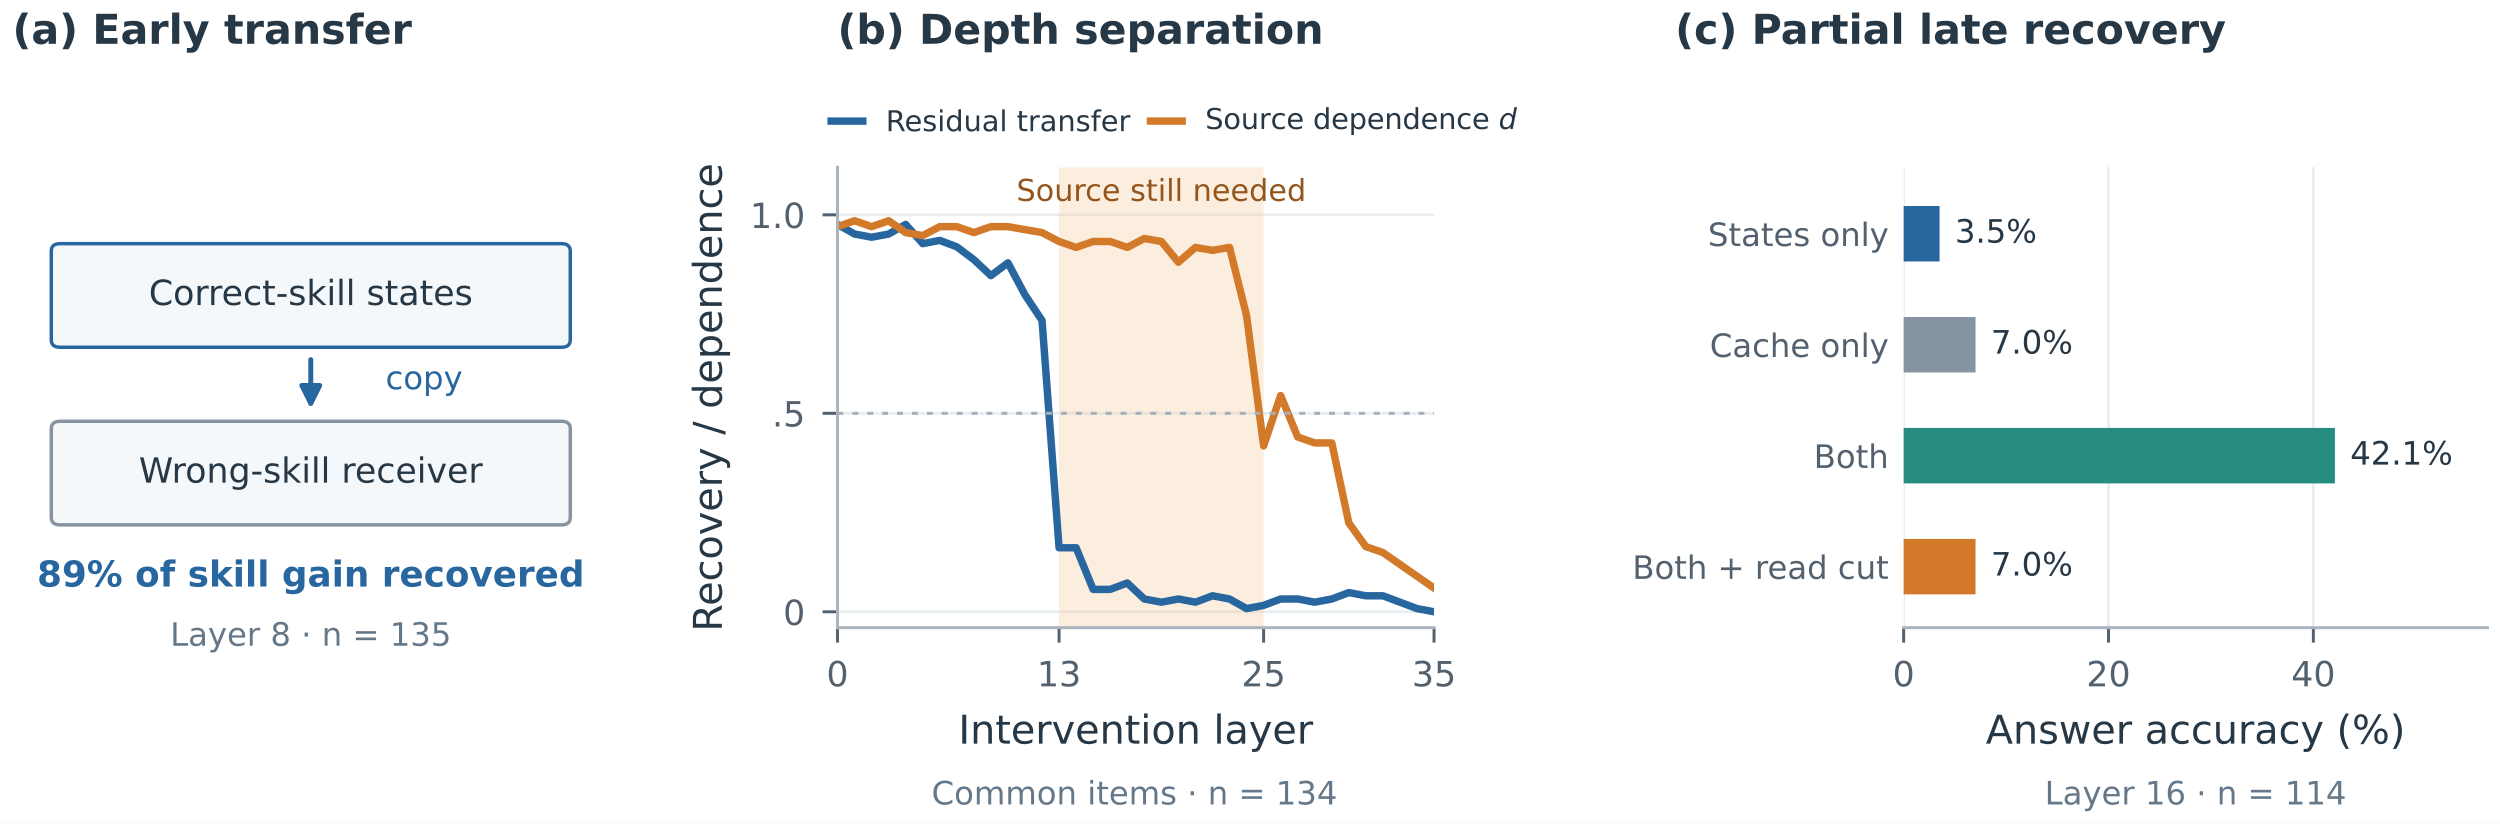
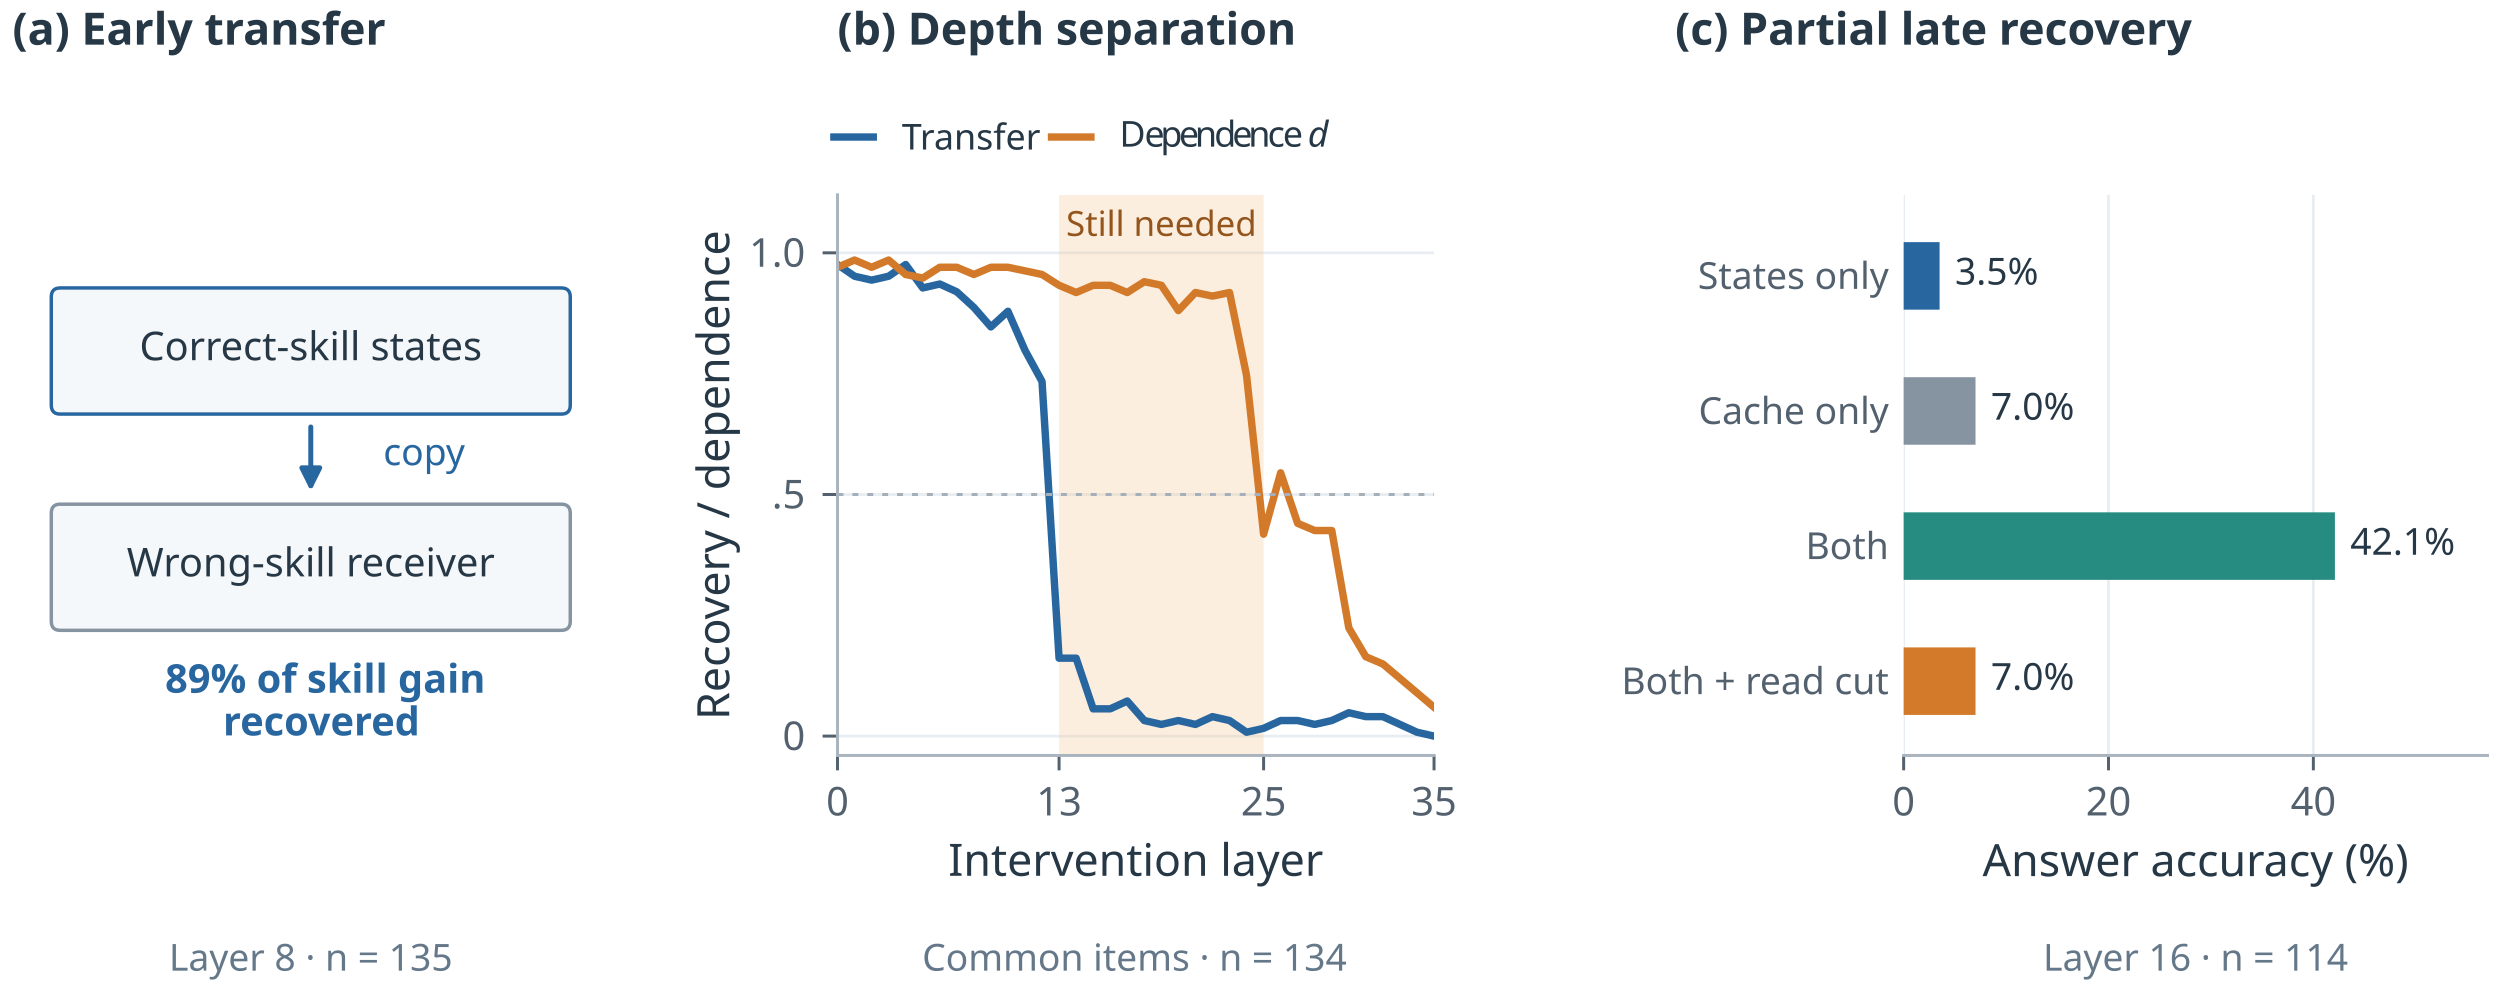
- <svg xmlns="http://www.w3.org/2000/svg" xmlns:xlink="http://www.w3.org/1999/xlink" width="503.46pt" height="165.879pt" viewBox="0 0 503.46 165.879" version="1.1">
+ <svg xmlns="http://www.w3.org/2000/svg" xmlns:xlink="http://www.w3.org/1999/xlink" width="503.46pt" height="199.755pt" viewBox="0 0 503.46 199.755" version="1.1">
  <defs>
    <style type="text/css">*{stroke-linejoin: round; stroke-linecap: butt}</style>
  </defs>
  <g id="figure_1">
    <g id="patch_1">
-       <path d="M 0 165.879 L 503.46 165.879 L 503.46 0 L 0 0 z " style="fill: #ffffff" />
+       <path d="M 0 199.755 L 503.46 199.755 L 503.46 0 L 0 0 z " style="fill: #ffffff" />
    </g>
    <g id="axes_1">
      <g id="patch_2">
-         <path d="M 12.131 69.933 L 113.041 69.933 Q 114.843 69.933 114.843 68.443 L 114.843 50.558 Q 114.843 49.068 113.041 49.068 L 12.131 49.068 Q 10.329 49.068 10.329 50.558 L 10.329 68.443 Q 10.329 69.933 12.131 69.933 z " clip-path="url(#p88083ccd1b)" style="fill: #f5f8fa; stroke: #2866a0; stroke-width: 0.7; stroke-linejoin: miter" />
+         <path d="M 12.131 83.39 L 113.041 83.39 Q 114.843 83.39 114.843 81.576 L 114.843 59.803 Q 114.843 57.989 113.041 57.989 L 12.131 57.989 Q 10.329 57.989 10.329 59.803 L 10.329 81.576 Q 10.329 83.39 12.131 83.39 z " clip-path="url(#p5220018f41)" style="fill: #f5f8fa; stroke: #2866a0; stroke-width: 0.7; stroke-linejoin: miter" />
      </g>
      <g id="patch_3">
-         <path d="M 12.131 105.703 L 113.041 105.703 Q 114.843 105.703 114.843 104.212 L 114.843 86.328 Q 114.843 84.837 113.041 84.837 L 12.131 84.837 Q 10.329 84.837 10.329 86.328 L 10.329 104.212 Q 10.329 105.703 12.131 105.703 z " clip-path="url(#p88083ccd1b)" style="fill: #f5f8fa; stroke: #8693a0; stroke-width: 0.7; stroke-linejoin: miter" />
+         <path d="M 12.131 126.936 L 113.041 126.936 Q 114.843 126.936 114.843 125.122 L 114.843 103.349 Q 114.843 101.534 113.041 101.534 L 12.131 101.534 Q 10.329 101.534 10.329 103.349 L 10.329 125.122 Q 10.329 126.936 12.131 126.936 z " clip-path="url(#p5220018f41)" style="fill: #f5f8fa; stroke: #8693a0; stroke-width: 0.7; stroke-linejoin: miter" />
      </g>
      <g id="patch_4">
-         <path d="M 62.586 72.43 Q 62.586 77.386 62.586 81.225 " clip-path="url(#p88083ccd1b)" style="fill: none; stroke: #2866a0; stroke-linecap: round" />
-         <path d="M 64.386 77.625 L 62.586 81.225 L 60.786 77.625 z " clip-path="url(#p88083ccd1b)" style="fill: #2866a0; stroke: #2866a0; stroke-linecap: round" />
+         <path d="M 62.586 85.992 Q 62.586 92.46 62.586 97.809 " clip-path="url(#p5220018f41)" style="fill: none; stroke: #2866a0; stroke-linecap: round" />
+         <path d="M 64.386 94.209 L 62.586 97.809 L 60.786 94.209 z " clip-path="url(#p5220018f41)" style="fill: #2866a0; stroke: #2866a0; stroke-linecap: round" />
      </g>
      <g id="text_1">
-         <text style="font-size: 7px; font-family: 'DejaVu Sans'; text-anchor: middle; fill: #263746" x="62.586" y="61.432" transform="rotate(-0 62.586 61.43187)">Correct-skill states</text>
+         <text style="font-size: 8px; font-family: 'Linux Libertine O'; text-anchor: middle; fill: #263746" x="62.586" y="72.545" transform="rotate(-0 62.586 72.54523)">Correct-skill states</text>
      </g>
      <g id="text_2">
-         <text style="font-size: 7px; font-family: 'DejaVu Sans'; text-anchor: middle; fill: #263746" x="62.586" y="97.201" transform="rotate(-0 62.586 97.20147)">Wrong-skill receiver</text>
+         <text style="font-size: 8px; font-family: 'Linux Libertine O'; text-anchor: middle; fill: #263746" x="62.586" y="116.075" transform="rotate(-0 62.586 116.0752)">Wrong-skill receiver</text>
      </g>
      <g id="text_3">
        <g id="patch_5">
-           <path d="M 76.154 81.225 L 94.669 81.225 L 94.669 71.945 L 76.154 71.945 z " style="fill: #ffffff" />
-         </g>
-         <text style="font-size: 6.5px; font-family: 'DejaVu Sans'; text-anchor: middle; fill: #2866a0" x="85.411" y="78.379" transform="rotate(-0 85.41108 78.3787)">copy</text>
+           <path d="M 76.538 96.927 L 94.284 96.927 L 94.284 86.937 L 76.538 86.937 z " style="fill: #ffffff" />
+         </g>
+         <text style="font-size: 7.5px; font-family: 'Linux Libertine O'; text-anchor: middle; fill: #2866a0" x="85.411" y="93.672" transform="rotate(-0 85.41108 93.672)">copy</text>
      </g>
      <g id="text_4">
-         <text style="font-weight: 700; font-size: 7.2px; font-family: 'DejaVu Sans'; text-anchor: middle; fill: #2866a0" x="62.586" y="118.123" transform="rotate(-0 62.586 118.1227)">89% of skill gain recovered</text>
-       </g>
-       <g id="text_5">
-         <text style="font-size: 6.5px; font-family: 'DejaVu Sans'; text-anchor: middle; fill: #657889" x="62.586" y="130.046" transform="rotate(-0 62.586 130.0459)">Layer 8 · n = 135</text>
+         <text style="font-weight: 700; font-size: 8px; font-family: 'Linux Libertine O'; fill: #2866a0" transform="translate(33.25037 139.4998)">89% of skill gain</text>
+         <text style="font-weight: 700; font-size: 8px; font-family: 'Linux Libertine O'; fill: #2866a0" transform="translate(44.906 148.104)">recovered</text>
      </g>
    </g>
    <g id="axes_2">
      <g id="patch_6">
-         <path d="M 168.66 126.403 L 288.792 126.403 L 288.792 33.667 L 168.66 33.667 z " style="fill: #ffffff" />
+         <path d="M 168.66 152.136 L 288.792 152.136 L 288.792 39.24 L 168.66 39.24 z " style="fill: #ffffff" />
      </g>
      <g id="matplotlib.axis_1">
        <g id="xtick_1">
          <g id="line2d_1">
            <defs>
-               <path id="mb3a400772a" d="M 0 0 L 0 3 " style="stroke: #53616f; stroke-width: 0.6" />
+               <path id="mb4faf4f215" d="M 0 0 L 0 3 " style="stroke: #53616f; stroke-width: 0.6" />
            </defs>
            <g>
-               <use xlink:href="#mb3a400772a" x="168.66" y="126.403" style="fill: #53616f; stroke: #53616f; stroke-width: 0.6" />
-             </g>
-           </g>
-           <g id="text_6">
-             <text style="font-size: 7px; font-family: 'DejaVu Sans'; text-anchor: middle; fill: #53616f" x="168.66" y="138.222" transform="rotate(-0 168.66 138.2216)">0</text>
+               <use xlink:href="#mb4faf4f215" x="168.66" y="152.136" style="fill: #53616f; stroke: #53616f; stroke-width: 0.6" />
+             </g>
+           </g>
+           <g id="text_5">
+             <text style="font-size: 8px; font-family: 'Linux Libertine O'; text-anchor: middle; fill: #53616f" x="168.66" y="164.22" transform="rotate(-0 168.66 164.2198)">0</text>
          </g>
        </g>
        <g id="xtick_2">
          <g id="line2d_2">
            <g>
-               <use xlink:href="#mb3a400772a" x="213.28" y="126.403" style="fill: #53616f; stroke: #53616f; stroke-width: 0.6" />
-             </g>
-           </g>
-           <g id="text_7">
-             <text style="font-size: 7px; font-family: 'DejaVu Sans'; text-anchor: middle; fill: #53616f" x="213.28" y="138.222" transform="rotate(-0 213.2805 138.2216)">13</text>
+               <use xlink:href="#mb4faf4f215" x="213.28" y="152.136" style="fill: #53616f; stroke: #53616f; stroke-width: 0.6" />
+             </g>
+           </g>
+           <g id="text_6">
+             <text style="font-size: 8px; font-family: 'Linux Libertine O'; text-anchor: middle; fill: #53616f" x="213.28" y="164.22" transform="rotate(-0 213.2805 164.2198)">13</text>
          </g>
        </g>
        <g id="xtick_3">
          <g id="line2d_3">
            <g>
-               <use xlink:href="#mb3a400772a" x="254.469" y="126.403" style="fill: #53616f; stroke: #53616f; stroke-width: 0.6" />
-             </g>
-           </g>
-           <g id="text_8">
-             <text style="font-size: 7px; font-family: 'DejaVu Sans'; text-anchor: middle; fill: #53616f" x="254.469" y="138.222" transform="rotate(-0 254.4686 138.2216)">25</text>
+               <use xlink:href="#mb4faf4f215" x="254.469" y="152.136" style="fill: #53616f; stroke: #53616f; stroke-width: 0.6" />
+             </g>
+           </g>
+           <g id="text_7">
+             <text style="font-size: 8px; font-family: 'Linux Libertine O'; text-anchor: middle; fill: #53616f" x="254.469" y="164.22" transform="rotate(-0 254.4686 164.2198)">25</text>
          </g>
        </g>
        <g id="xtick_4">
          <g id="line2d_4">
            <g>
-               <use xlink:href="#mb3a400772a" x="288.792" y="126.403" style="fill: #53616f; stroke: #53616f; stroke-width: 0.6" />
-             </g>
-           </g>
-           <g id="text_9">
-             <text style="font-size: 7px; font-family: 'DejaVu Sans'; text-anchor: middle; fill: #53616f" x="288.792" y="138.222" transform="rotate(-0 288.792 138.2216)">35</text>
-           </g>
-         </g>
-         <g id="text_10">
-           <text style="font-size: 8px; font-family: 'DejaVu Sans'; text-anchor: middle; fill: #263746" x="228.726" y="149.756" transform="rotate(-0 228.726 149.7561)">Intervention layer</text>
+               <use xlink:href="#mb4faf4f215" x="288.792" y="152.136" style="fill: #53616f; stroke: #53616f; stroke-width: 0.6" />
+             </g>
+           </g>
+           <g id="text_8">
+             <text style="font-size: 8px; font-family: 'Linux Libertine O'; text-anchor: middle; fill: #53616f" x="288.792" y="164.22" transform="rotate(-0 288.792 164.2198)">35</text>
+           </g>
+         </g>
+         <g id="text_9">
+           <text style="font-size: 9px; font-family: 'Linux Libertine O'; text-anchor: middle; fill: #263746" x="228.726" y="176.374" transform="rotate(-0 228.726 176.374)">Intervention layer</text>
        </g>
      </g>
      <g id="matplotlib.axis_2">
        <g id="ytick_1">
          <g id="line2d_5">
-             <path d="M 168.66 123.205 L 288.792 123.205 " clip-path="url(#p981dba1e8a)" style="fill: none; stroke: #e8edf2; stroke-width: 0.55; stroke-linecap: square" />
+             <path d="M 168.66 148.243 L 288.792 148.243 " clip-path="url(#p4fec98bbab)" style="fill: none; stroke: #e8edf2; stroke-width: 0.55; stroke-linecap: square" />
          </g>
          <g id="line2d_6">
            <defs>
-               <path id="m9b07583045" d="M 0 0 L -3 0 " style="stroke: #53616f; stroke-width: 0.6" />
+               <path id="m13085a7ab1" d="M 0 0 L -3 0 " style="stroke: #53616f; stroke-width: 0.6" />
            </defs>
            <g>
-               <use xlink:href="#m9b07583045" x="168.66" y="123.205" style="fill: #53616f; stroke: #53616f; stroke-width: 0.6" />
-             </g>
-           </g>
-           <g id="text_11">
-             <text style="font-size: 7px; font-family: 'DejaVu Sans'; text-anchor: end; fill: #53616f" x="162.16" y="125.864" transform="rotate(-0 162.16 125.8644)">0</text>
+               <use xlink:href="#m13085a7ab1" x="168.66" y="148.243" style="fill: #53616f; stroke: #53616f; stroke-width: 0.6" />
+             </g>
+           </g>
+           <g id="text_10">
+             <text style="font-size: 8px; font-family: 'Linux Libertine O'; text-anchor: end; fill: #53616f" x="162.16" y="151.035" transform="rotate(-0 162.16 151.0349)">0</text>
          </g>
        </g>
        <g id="ytick_2">
          <g id="line2d_7">
-             <path d="M 168.66 83.232 L 288.792 83.232 " clip-path="url(#p981dba1e8a)" style="fill: none; stroke: #e8edf2; stroke-width: 0.55; stroke-linecap: square" />
+             <path d="M 168.66 99.581 L 288.792 99.581 " clip-path="url(#p4fec98bbab)" style="fill: none; stroke: #e8edf2; stroke-width: 0.55; stroke-linecap: square" />
          </g>
          <g id="line2d_8">
            <g>
-               <use xlink:href="#m9b07583045" x="168.66" y="83.232" style="fill: #53616f; stroke: #53616f; stroke-width: 0.6" />
-             </g>
-           </g>
-           <g id="text_12">
-             <text style="font-size: 7px; font-family: 'DejaVu Sans'; text-anchor: end; fill: #53616f" x="162.16" y="85.892" transform="rotate(-0 162.16 85.89195)">.5</text>
+               <use xlink:href="#m13085a7ab1" x="168.66" y="99.581" style="fill: #53616f; stroke: #53616f; stroke-width: 0.6" />
+             </g>
+           </g>
+           <g id="text_11">
+             <text style="font-size: 8px; font-family: 'Linux Libertine O'; text-anchor: end; fill: #53616f" x="162.16" y="102.373" transform="rotate(-0 162.16 102.3728)">.5</text>
          </g>
        </g>
        <g id="ytick_3">
          <g id="line2d_9">
-             <path d="M 168.66 43.26 L 288.792 43.26 " clip-path="url(#p981dba1e8a)" style="fill: none; stroke: #e8edf2; stroke-width: 0.55; stroke-linecap: square" />
+             <path d="M 168.66 50.919 L 288.792 50.919 " clip-path="url(#p4fec98bbab)" style="fill: none; stroke: #e8edf2; stroke-width: 0.55; stroke-linecap: square" />
          </g>
          <g id="line2d_10">
            <g>
-               <use xlink:href="#m9b07583045" x="168.66" y="43.26" style="fill: #53616f; stroke: #53616f; stroke-width: 0.6" />
-             </g>
-           </g>
-           <g id="text_13">
-             <text style="font-size: 7px; font-family: 'DejaVu Sans'; text-anchor: end; fill: #53616f" x="162.16" y="45.92" transform="rotate(-0 162.16 45.91954)">1.0</text>
-           </g>
-         </g>
-         <g id="text_14">
-           <text style="font-size: 8px; font-family: 'DejaVu Sans'; text-anchor: middle; fill: #263746" x="145.364" y="80.035" transform="rotate(-90 145.3641 80.0347)">Recovery / dependence</text>
+               <use xlink:href="#m13085a7ab1" x="168.66" y="50.919" style="fill: #53616f; stroke: #53616f; stroke-width: 0.6" />
+             </g>
+           </g>
+           <g id="text_12">
+             <text style="font-size: 8px; font-family: 'Linux Libertine O'; text-anchor: end; fill: #53616f" x="162.16" y="53.711" transform="rotate(-0 162.16 53.71077)">1.0</text>
+           </g>
+         </g>
+         <g id="text_13">
+           <text style="font-size: 9px; font-family: 'Linux Libertine O'; text-anchor: middle; fill: #263746" x="146.853" y="95.688" transform="rotate(-90 146.8534 95.688)">Recovery / dependence</text>
        </g>
      </g>
      <g id="patch_7">
-         <path d="M 213.28 126.403 L 254.469 126.403 L 254.469 33.667 L 213.28 33.667 z " clip-path="url(#p981dba1e8a)" style="fill: #f5be7e; opacity: 0.26" />
+         <path d="M 213.28 152.136 L 254.469 152.136 L 254.469 39.24 L 213.28 39.24 z " clip-path="url(#p4fec98bbab)" style="fill: #f5be7e; opacity: 0.26" />
      </g>
      <g id="teaser-transfer">
-         <path d="M 168.66 45.194 L 172.092 47.128 L 175.525 47.773 L 178.957 47.128 L 182.389 45.194 L 185.822 49.063 L 189.254 48.418 L 192.686 49.707 L 196.119 52.286 L 199.551 55.51 L 202.983 52.931 L 206.416 59.378 L 209.848 64.536 L 213.28 110.311 L 216.713 110.311 L 220.145 118.692 L 223.577 118.692 L 227.01 117.402 L 230.442 120.626 L 233.875 121.271 L 237.307 120.626 L 240.739 121.271 L 244.172 119.981 L 247.604 120.626 L 251.036 122.56 L 254.469 121.915 L 257.901 120.626 L 261.333 120.626 L 264.766 121.271 L 268.198 120.626 L 271.63 119.337 L 275.063 119.981 L 278.495 119.981 L 281.927 121.271 L 285.36 122.56 L 288.792 123.205 " clip-path="url(#p981dba1e8a)" style="fill: none; stroke: #2866a0; stroke-width: 1.5; stroke-linecap: square" />
+         <path d="M 168.66 53.274 L 172.092 55.628 L 175.525 56.413 L 178.957 55.628 L 182.389 53.274 L 185.822 57.983 L 189.254 57.198 L 192.686 58.768 L 196.119 61.907 L 199.551 65.831 L 202.983 62.692 L 206.416 70.541 L 209.848 76.82 L 213.28 132.546 L 216.713 132.546 L 220.145 142.749 L 223.577 142.749 L 227.01 141.179 L 230.442 145.104 L 233.875 145.888 L 237.307 145.104 L 240.739 145.888 L 244.172 144.319 L 247.604 145.104 L 251.036 147.458 L 254.469 146.673 L 257.901 145.104 L 261.333 145.104 L 264.766 145.888 L 268.198 145.104 L 271.63 143.534 L 275.063 144.319 L 278.495 144.319 L 281.927 145.888 L 285.36 147.458 L 288.792 148.243 " clip-path="url(#p4fec98bbab)" style="fill: none; stroke: #2866a0; stroke-width: 1.5; stroke-linecap: square" />
      </g>
      <g id="teaser-dependence">
-         <path d="M 168.66 45.646 L 172.092 44.453 L 175.525 45.646 L 178.957 44.453 L 182.389 46.84 L 185.822 47.436 L 189.254 45.646 L 192.686 45.646 L 196.119 46.84 L 199.551 45.646 L 202.983 45.646 L 206.416 46.243 L 209.848 46.84 L 213.28 48.63 L 216.713 49.823 L 220.145 48.63 L 223.577 48.63 L 227.01 49.823 L 230.442 48.033 L 233.875 48.63 L 237.307 52.806 L 240.739 49.823 L 244.172 50.419 L 247.604 49.823 L 251.036 63.545 L 254.469 89.795 L 257.901 79.653 L 261.333 88.005 L 264.766 89.199 L 268.198 89.199 L 271.63 105.307 L 275.063 110.08 L 278.495 111.273 L 281.927 113.659 L 285.36 116.046 L 288.792 118.432 " clip-path="url(#p981dba1e8a)" style="fill: none; stroke: #d27a29; stroke-width: 1.5; stroke-linecap: square" />
+         <path d="M 168.66 53.824 L 172.092 52.371 L 175.525 53.824 L 178.957 52.371 L 182.389 55.277 L 185.822 56.003 L 189.254 53.824 L 192.686 53.824 L 196.119 55.277 L 199.551 53.824 L 202.983 53.824 L 206.416 54.55 L 209.848 55.277 L 213.28 57.456 L 216.713 58.908 L 220.145 57.456 L 223.577 57.456 L 227.01 58.908 L 230.442 56.729 L 233.875 57.456 L 237.307 62.54 L 240.739 58.908 L 244.172 59.634 L 247.604 58.908 L 251.036 75.613 L 254.469 107.57 L 257.901 95.223 L 261.333 105.391 L 264.766 106.844 L 268.198 106.844 L 271.63 126.454 L 275.063 132.264 L 278.495 133.717 L 281.927 136.622 L 285.36 139.527 L 288.792 142.433 " clip-path="url(#p4fec98bbab)" style="fill: none; stroke: #d27a29; stroke-width: 1.5; stroke-linecap: square" />
      </g>
      <g id="line2d_11">
-         <path d="M 168.66 83.232 L 288.792 83.232 " clip-path="url(#p981dba1e8a)" style="fill: none; stroke-dasharray: 1.2,1.8; stroke-dashoffset: 0; stroke: #a4afba; stroke-width: 0.6" />
+         <path d="M 168.66 99.581 L 288.792 99.581 " clip-path="url(#p4fec98bbab)" style="fill: none; stroke-dasharray: 1.2,1.8; stroke-dashoffset: 0; stroke: #a4afba; stroke-width: 0.6" />
      </g>
      <g id="patch_8">
-         <path d="M 168.66 126.403 L 168.66 33.667 " style="fill: none; stroke: #aab4be; stroke-width: 0.6; stroke-linejoin: miter; stroke-linecap: square" />
+         <path d="M 168.66 152.136 L 168.66 39.24 " style="fill: none; stroke: #aab4be; stroke-width: 0.6; stroke-linejoin: miter; stroke-linecap: square" />
      </g>
      <g id="patch_9">
-         <path d="M 168.66 126.403 L 288.792 126.403 " style="fill: none; stroke: #aab4be; stroke-width: 0.6; stroke-linejoin: miter; stroke-linecap: square" />
-       </g>
-       <g id="text_15">
-         <text style="font-size: 6.1px; font-family: 'DejaVu Sans'; text-anchor: middle; fill: #94551d" x="233.875" y="40.462" transform="rotate(-0 233.8745 40.46201)">Source still needed</text>
+         <path d="M 168.66 152.136 L 288.792 152.136 " style="fill: none; stroke: #aab4be; stroke-width: 0.6; stroke-linejoin: miter; stroke-linecap: square" />
+       </g>
+       <g id="text_14">
+         <text style="font-size: 7px; font-family: 'Linux Libertine O'; text-anchor: middle; fill: #94551d" x="233.875" y="47.513" transform="rotate(-0 233.8745 47.51255)">Still needed</text>
      </g>
      <g id="legend_1">
        <g id="line2d_12">
-           <path d="M 167.376 24.389 L 170.566 24.389 L 173.756 24.389 " style="fill: none; stroke: #2866a0; stroke-width: 1.5; stroke-linecap: square" />
+           <path d="M 167.936 27.596 L 171.896 27.596 L 175.856 27.596 " style="fill: none; stroke: #2866a0; stroke-width: 1.5; stroke-linecap: square" />
+         </g>
+         <g id="text_15">
+           <text style="font-size: 7.2px; font-family: 'Linux Libertine O'; text-anchor: start; fill: #263746" x="181.616" y="30.116" transform="rotate(-0 181.616 30.11616)">Transfer</text>
+         </g>
+         <g id="line2d_13">
+           <path d="M 211.764 27.596 L 215.724 27.596 L 219.684 27.596 " style="fill: none; stroke: #d27a29; stroke-width: 1.5; stroke-linecap: square" />
        </g>
        <g id="text_16">
-           <text style="font-size: 5.8px; font-family: 'DejaVu Sans'; text-anchor: start; fill: #263746" x="178.396" y="26.419" transform="rotate(-0 178.396 26.41926)">Residual transfer</text>
-         </g>
-         <g id="line2d_13">
-           <path d="M 231.698 24.389 L 234.888 24.389 L 238.078 24.389 " style="fill: none; stroke: #d27a29; stroke-width: 1.5; stroke-linecap: square" />
-         </g>
-         <g id="text_17">
-           <g style="fill: #263746" transform="translate(242.718 26.41926)">
+           <g style="fill: #263746" transform="translate(225.4438 30.11616)">
            <text>
-               <tspan x="0" y="-0.438" style="font-size: 5.8px; font-family: 'DejaVu Sans'; fill: #263746">S</tspan>
-               <tspan x="3.65" y="-0.438" style="font-size: 5.8px; font-family: 'DejaVu Sans'; fill: #263746">o</tspan>
-               <tspan x="7.168" y="-0.438" style="font-size: 5.8px; font-family: 'DejaVu Sans'; fill: #263746">u</tspan>
-               <tspan x="10.812" y="-0.438" style="font-size: 5.8px; font-family: 'DejaVu Sans'; fill: #263746">r</tspan>
-               <tspan x="13.176" y="-0.438" style="font-size: 5.8px; font-family: 'DejaVu Sans'; fill: #263746">c</tspan>
-               <tspan x="16.338" y="-0.438" style="font-size: 5.8px; font-family: 'DejaVu Sans'; fill: #263746">e</tspan>
-               <tspan x="19.875" y="-0.438" style="font-size: 5.8px; font-family: 'DejaVu Sans'; fill: #263746"> </tspan>
-               <tspan x="21.703" y="-0.438" style="font-size: 5.8px; font-family: 'DejaVu Sans'; fill: #263746">d</tspan>
-               <tspan x="25.353" y="-0.438" style="font-size: 5.8px; font-family: 'DejaVu Sans'; fill: #263746">e</tspan>
-               <tspan x="28.89" y="-0.438" style="font-size: 5.8px; font-family: 'DejaVu Sans'; fill: #263746">p</tspan>
-               <tspan x="32.54" y="-0.438" style="font-size: 5.8px; font-family: 'DejaVu Sans'; fill: #263746">e</tspan>
-               <tspan x="36.078" y="-0.438" style="font-size: 5.8px; font-family: 'DejaVu Sans'; fill: #263746">n</tspan>
-               <tspan x="39.722" y="-0.438" style="font-size: 5.8px; font-family: 'DejaVu Sans'; fill: #263746">d</tspan>
-               <tspan x="43.372" y="-0.438" style="font-size: 5.8px; font-family: 'DejaVu Sans'; fill: #263746">e</tspan>
-               <tspan x="46.91" y="-0.438" style="font-size: 5.8px; font-family: 'DejaVu Sans'; fill: #263746">n</tspan>
-               <tspan x="50.554" y="-0.438" style="font-size: 5.8px; font-family: 'DejaVu Sans'; fill: #263746">c</tspan>
-               <tspan x="53.715" y="-0.438" style="font-size: 5.8px; font-family: 'DejaVu Sans'; fill: #263746">e</tspan>
-               <tspan x="57.253" y="-0.438" style="font-size: 5.8px; font-family: 'DejaVu Sans'; fill: #263746"> </tspan>
-               <tspan x="59.081" y="-0.438" style="font-style: oblique; font-size: 5.8px; font-family: 'DejaVu Sans'; fill: #263746">d</tspan>
+               <tspan x="0" y="-0.578" style="font-size: 7.2px; font-family: 'Linux Libertine O'; fill: #263746">D</tspan>
+               <tspan x="5.038" y="-0.578" style="font-size: 7.2px; font-family: 'Linux Libertine O'; fill: #263746">e</tspan>
+               <tspan x="8.251" y="-0.578" style="font-size: 7.2px; font-family: 'Linux Libertine O'; fill: #263746">p</tspan>
+               <tspan x="11.982" y="-0.578" style="font-size: 7.2px; font-family: 'Linux Libertine O'; fill: #263746">e</tspan>
+               <tspan x="15.194" y="-0.578" style="font-size: 7.2px; font-family: 'Linux Libertine O'; fill: #263746">n</tspan>
+               <tspan x="19.09" y="-0.578" style="font-size: 7.2px; font-family: 'Linux Libertine O'; fill: #263746">d</tspan>
+               <tspan x="22.727" y="-0.578" style="font-size: 7.2px; font-family: 'Linux Libertine O'; fill: #263746">e</tspan>
+               <tspan x="25.94" y="-0.578" style="font-size: 7.2px; font-family: 'Linux Libertine O'; fill: #263746">n</tspan>
+               <tspan x="29.835" y="-0.578" style="font-size: 7.2px; font-family: 'Linux Libertine O'; fill: #263746">c</tspan>
+               <tspan x="32.911" y="-0.578" style="font-size: 7.2px; font-family: 'Linux Libertine O'; fill: #263746">e</tspan>
+               <tspan x="36.124" y="-0.578" style="font-size: 7.2px; font-family: 'Linux Libertine O'; fill: #263746"> </tspan>
+               <tspan x="37.921" y="-0.578" style="font-style: italic; font-size: 7.2px; font-family: 'Linux Libertine O'; fill: #263746">d</tspan>
            </text>
          </g>
        </g>
      </g>
    </g>
    <g id="axes_3">
      <g id="patch_10">
-         <path d="M 383.364 126.403 L 500.94 126.403 L 500.94 33.667 L 383.364 33.667 z " style="fill: #ffffff" />
+         <path d="M 383.364 152.136 L 500.94 152.136 L 500.94 39.24 L 383.364 39.24 z " style="fill: #ffffff" />
      </g>
      <g id="matplotlib.axis_3">
        <g id="xtick_5">
          <g id="line2d_14">
-             <path d="M 383.364 126.403 L 383.364 33.667 " clip-path="url(#pc3134384d3)" style="fill: none; stroke: #e8edf2; stroke-width: 0.55; stroke-linecap: square" />
+             <path d="M 383.364 152.136 L 383.364 39.24 " clip-path="url(#p7e98bd24fe)" style="fill: none; stroke: #e8edf2; stroke-width: 0.55; stroke-linecap: square" />
          </g>
          <g id="line2d_15">
            <g>
-               <use xlink:href="#mb3a400772a" x="383.364" y="126.403" style="fill: #53616f; stroke: #53616f; stroke-width: 0.6" />
-             </g>
-           </g>
-           <g id="text_18">
-             <text style="font-size: 7px; font-family: 'DejaVu Sans'; text-anchor: middle; fill: #53616f" x="383.364" y="138.222" transform="rotate(-0 383.364 138.2216)">0</text>
+               <use xlink:href="#mb4faf4f215" x="383.364" y="152.136" style="fill: #53616f; stroke: #53616f; stroke-width: 0.6" />
+             </g>
+           </g>
+           <g id="text_17">
+             <text style="font-size: 8px; font-family: 'Linux Libertine O'; text-anchor: middle; fill: #53616f" x="383.364" y="164.22" transform="rotate(-0 383.364 164.2198)">0</text>
          </g>
        </g>
        <g id="xtick_6">
          <g id="line2d_16">
-             <path d="M 424.619 126.403 L 424.619 33.667 " clip-path="url(#pc3134384d3)" style="fill: none; stroke: #e8edf2; stroke-width: 0.55; stroke-linecap: square" />
+             <path d="M 424.619 152.136 L 424.619 39.24 " clip-path="url(#p7e98bd24fe)" style="fill: none; stroke: #e8edf2; stroke-width: 0.55; stroke-linecap: square" />
          </g>
          <g id="line2d_17">
            <g>
-               <use xlink:href="#mb3a400772a" x="424.619" y="126.403" style="fill: #53616f; stroke: #53616f; stroke-width: 0.6" />
-             </g>
-           </g>
-           <g id="text_19">
-             <text style="font-size: 7px; font-family: 'DejaVu Sans'; text-anchor: middle; fill: #53616f" x="424.619" y="138.222" transform="rotate(-0 424.6187 138.2216)">20</text>
+               <use xlink:href="#mb4faf4f215" x="424.619" y="152.136" style="fill: #53616f; stroke: #53616f; stroke-width: 0.6" />
+             </g>
+           </g>
+           <g id="text_18">
+             <text style="font-size: 8px; font-family: 'Linux Libertine O'; text-anchor: middle; fill: #53616f" x="424.619" y="164.22" transform="rotate(-0 424.6187 164.2198)">20</text>
          </g>
        </g>
        <g id="xtick_7">
          <g id="line2d_18">
-             <path d="M 465.873 126.403 L 465.873 33.667 " clip-path="url(#pc3134384d3)" style="fill: none; stroke: #e8edf2; stroke-width: 0.55; stroke-linecap: square" />
+             <path d="M 465.873 152.136 L 465.873 39.24 " clip-path="url(#p7e98bd24fe)" style="fill: none; stroke: #e8edf2; stroke-width: 0.55; stroke-linecap: square" />
          </g>
          <g id="line2d_19">
            <g>
-               <use xlink:href="#mb3a400772a" x="465.873" y="126.403" style="fill: #53616f; stroke: #53616f; stroke-width: 0.6" />
-             </g>
-           </g>
-           <g id="text_20">
-             <text style="font-size: 7px; font-family: 'DejaVu Sans'; text-anchor: middle; fill: #53616f" x="465.873" y="138.222" transform="rotate(-0 465.8735 138.2216)">40</text>
-           </g>
-         </g>
-         <g id="text_21">
-           <text style="font-size: 8px; font-family: 'DejaVu Sans'; text-anchor: middle; fill: #263746" x="442.152" y="149.756" transform="rotate(-0 442.152 149.7561)">Answer accuracy (%)</text>
+               <use xlink:href="#mb4faf4f215" x="465.873" y="152.136" style="fill: #53616f; stroke: #53616f; stroke-width: 0.6" />
+             </g>
+           </g>
+           <g id="text_19">
+             <text style="font-size: 8px; font-family: 'Linux Libertine O'; text-anchor: middle; fill: #53616f" x="465.873" y="164.22" transform="rotate(-0 465.8735 164.2198)">40</text>
+           </g>
+         </g>
+         <g id="text_20">
+           <text style="font-size: 9px; font-family: 'Linux Libertine O'; text-anchor: middle; fill: #263746" x="442.152" y="176.446" transform="rotate(-0 442.152 176.4457)">Answer accuracy (%)</text>
        </g>
      </g>
      <g id="matplotlib.axis_4">
        <g id="ytick_4">
          <g id="line2d_20" />
-           <g id="text_22">
-             <text style="font-size: 6.5px; font-family: 'DejaVu Sans'; text-anchor: end; fill: #53616f" x="380.364" y="49.544" transform="rotate(-0 380.364 49.54381)">States only</text>
+           <g id="text_21">
+             <text style="font-size: 7.5px; font-family: 'Linux Libertine O'; text-anchor: end; fill: #53616f" x="380.364" y="58.18" transform="rotate(-0 380.364 58.1797)">States only</text>
          </g>
        </g>
        <g id="ytick_5">
          <g id="line2d_21" />
-           <g id="text_23">
-             <text style="font-size: 6.5px; font-family: 'DejaVu Sans'; text-anchor: end; fill: #53616f" x="380.364" y="71.89" transform="rotate(-0 380.364 71.88983)">Cache only</text>
+           <g id="text_22">
+             <text style="font-size: 7.5px; font-family: 'Linux Libertine O'; text-anchor: end; fill: #53616f" x="380.364" y="85.384" transform="rotate(-0 380.364 85.38355)">Cache only</text>
          </g>
        </g>
        <g id="ytick_6">
          <g id="line2d_22" />
-           <g id="text_24">
-             <text style="font-size: 6.5px; font-family: 'DejaVu Sans'; text-anchor: end; fill: #53616f" x="380.364" y="94.236" transform="rotate(-0 380.364 94.23586)">Both</text>
+           <g id="text_23">
+             <text style="font-size: 7.5px; font-family: 'Linux Libertine O'; text-anchor: end; fill: #53616f" x="380.364" y="112.587" transform="rotate(-0 380.364 112.5874)">Both</text>
          </g>
        </g>
        <g id="ytick_7">
          <g id="line2d_23" />
-           <g id="text_25">
-             <text style="font-size: 6.5px; font-family: 'DejaVu Sans'; text-anchor: end; fill: #53616f" x="380.364" y="116.582" transform="rotate(-0 380.364 116.5819)">Both + read cut</text>
+           <g id="text_24">
+             <text style="font-size: 7.5px; font-family: 'Linux Libertine O'; text-anchor: end; fill: #53616f" x="380.364" y="139.791" transform="rotate(-0 380.364 139.7913)">Both + read cut</text>
          </g>
        </g>
      </g>
      <g id="patch_11">
-         <path d="M 383.364 126.403 L 500.94 126.403 " style="fill: none; stroke: #aab4be; stroke-width: 0.6; stroke-linejoin: miter; stroke-linecap: square" />
+         <path d="M 383.364 152.136 L 500.94 152.136 " style="fill: none; stroke: #aab4be; stroke-width: 0.6; stroke-linejoin: miter; stroke-linecap: square" />
      </g>
      <g id="teaser-repair-0">
-         <path d="M 383.364 52.661 L 390.602 52.661 L 390.602 41.488 L 383.364 41.488 z " clip-path="url(#pc3134384d3)" style="fill: #2866a0" />
+         <path d="M 383.364 62.363 L 390.602 62.363 L 390.602 48.761 L 383.364 48.761 z " clip-path="url(#p7e98bd24fe)" style="fill: #2866a0" />
      </g>
      <g id="teaser-repair-1">
-         <path d="M 383.364 75.007 L 397.839 75.007 L 397.839 63.834 L 383.364 63.834 z " clip-path="url(#pc3134384d3)" style="fill: #8693a0" />
+         <path d="M 383.364 89.567 L 397.839 89.567 L 397.839 75.965 L 383.364 75.965 z " clip-path="url(#p7e98bd24fe)" style="fill: #8693a0" />
      </g>
      <g id="teaser-repair-2">
-         <path d="M 383.364 97.353 L 470.216 97.353 L 470.216 86.18 L 383.364 86.18 z " clip-path="url(#pc3134384d3)" style="fill: #268c82" />
+         <path d="M 383.364 116.771 L 470.216 116.771 L 470.216 103.169 L 383.364 103.169 z " clip-path="url(#p7e98bd24fe)" style="fill: #268c82" />
      </g>
      <g id="teaser-repair-3">
-         <path d="M 383.364 119.699 L 397.839 119.699 L 397.839 108.526 L 383.364 108.526 z " clip-path="url(#pc3134384d3)" style="fill: #d27a29" />
+         <path d="M 383.364 143.975 L 397.839 143.975 L 397.839 130.373 L 383.364 130.373 z " clip-path="url(#p7e98bd24fe)" style="fill: #d27a29" />
+       </g>
+       <g id="text_25">
+         <text style="font-size: 7.5px; font-family: 'Linux Libertine O'; text-anchor: start; fill: #263746" x="393.696" y="57.302" transform="rotate(-0 393.6958 57.30196)">3.5%</text>
      </g>
      <g id="text_26">
-         <text style="font-size: 6.5px; font-family: 'DejaVu Sans'; text-anchor: start; fill: #263746" x="393.696" y="48.868" transform="rotate(-0 393.6958 48.86791)">3.5%</text>
+         <text style="font-size: 7.5px; font-family: 'Linux Libertine O'; text-anchor: start; fill: #263746" x="400.933" y="84.506" transform="rotate(-0 400.9335 84.50582)">7.0%</text>
      </g>
      <g id="text_27">
-         <text style="font-size: 6.5px; font-family: 'DejaVu Sans'; text-anchor: start; fill: #263746" x="400.933" y="71.214" transform="rotate(-0 400.9335 71.21394)">7.0%</text>
+         <text style="font-size: 7.5px; font-family: 'Linux Libertine O'; text-anchor: start; fill: #263746" x="473.31" y="111.71" transform="rotate(-0 473.3102 111.7097)">42.1%</text>
      </g>
      <g id="text_28">
-         <text style="font-size: 6.5px; font-family: 'DejaVu Sans'; text-anchor: start; fill: #263746" x="473.31" y="93.56" transform="rotate(-0 473.3102 93.55996)">42.1%</text>
-       </g>
-       <g id="text_29">
-         <text style="font-size: 6.5px; font-family: 'DejaVu Sans'; text-anchor: start; fill: #263746" x="400.933" y="115.906" transform="rotate(-0 400.9335 115.906)">7.0%</text>
-       </g>
+         <text style="font-size: 7.5px; font-family: 'Linux Libertine O'; text-anchor: start; fill: #263746" x="400.933" y="138.914" transform="rotate(-0 400.9335 138.9135)">7.0%</text>
+       </g>
+     </g>
+     <g id="text_29">
+       <text style="font-weight: 700; font-size: 9px; font-family: 'Linux Libertine O'; text-anchor: start; fill: #263746" x="2.52" y="9" transform="rotate(-0 2.52 9)">(a) Early transfer</text>
    </g>
    <g id="text_30">
-       <text style="font-weight: 700; font-size: 8.3px; font-family: 'DejaVu Sans'; text-anchor: start; fill: #263746" x="2.52" y="8.827" transform="rotate(-0 2.52 8.826703)">(a) Early transfer</text>
+       <text style="font-weight: 700; font-size: 9px; font-family: 'Linux Libertine O'; text-anchor: start; fill: #263746" x="168.66" y="9" transform="rotate(-0 168.66 9)">(b) Depth separation</text>
    </g>
    <g id="text_31">
-       <text style="font-weight: 700; font-size: 8.3px; font-family: 'DejaVu Sans'; text-anchor: start; fill: #263746" x="168.66" y="8.827" transform="rotate(-0 168.66 8.826703)">(b) Depth separation</text>
+       <text style="font-weight: 700; font-size: 9px; font-family: 'Linux Libertine O'; text-anchor: start; fill: #263746" x="337.356" y="9" transform="rotate(-0 337.356 9)">(c) Partial late recovery</text>
    </g>
    <g id="text_32">
-       <text style="font-weight: 700; font-size: 8.3px; font-family: 'DejaVu Sans'; text-anchor: start; fill: #263746" x="337.356" y="8.827" transform="rotate(-0 337.356 8.826703)">(c) Partial late recovery</text>
+       <text style="font-size: 7.5px; font-family: 'Linux Libertine O'; text-anchor: middle; fill: #657889" x="62.586" y="195.48" transform="rotate(-0 62.586 195.48)">Layer 8 · n = 135</text>
    </g>
    <g id="text_33">
-       <text style="font-size: 6.5px; font-family: 'DejaVu Sans'; text-anchor: middle; fill: #657889" x="228.47" y="162.007" transform="rotate(-0 228.4704 162.0067)">Common items · n = 134</text>
+       <text style="font-size: 7.5px; font-family: 'Linux Libertine O'; text-anchor: middle; fill: #657889" x="228.47" y="195.48" transform="rotate(-0 228.4704 195.48)">Common items · n = 134</text>
    </g>
    <g id="text_34">
-       <text style="font-size: 6.5px; font-family: 'DejaVu Sans'; text-anchor: middle; fill: #657889" x="442.152" y="162.007" transform="rotate(-0 442.152 162.0067)">Layer 16 · n = 114</text>
+       <text style="font-size: 7.5px; font-family: 'Linux Libertine O'; text-anchor: middle; fill: #657889" x="442.152" y="195.48" transform="rotate(-0 442.152 195.48)">Layer 16 · n = 114</text>
    </g>
  </g>
  <defs>
-     <clipPath id="p88083ccd1b">
-       <rect x="2.52" y="33.667" width="120.132" height="99.36" />
+     <clipPath id="p5220018f41">
+       <rect x="2.52" y="39.24" width="120.132" height="120.96" />
    </clipPath>
-     <clipPath id="p981dba1e8a">
-       <rect x="168.66" y="33.667" width="120.132" height="92.736" />
+     <clipPath id="p4fec98bbab">
+       <rect x="168.66" y="39.24" width="120.132" height="112.896" />
    </clipPath>
-     <clipPath id="pc3134384d3">
-       <rect x="383.364" y="33.667" width="117.576" height="92.736" />
+     <clipPath id="p7e98bd24fe">
+       <rect x="383.364" y="39.24" width="117.576" height="112.896" />
    </clipPath>
  </defs>
</svg>
